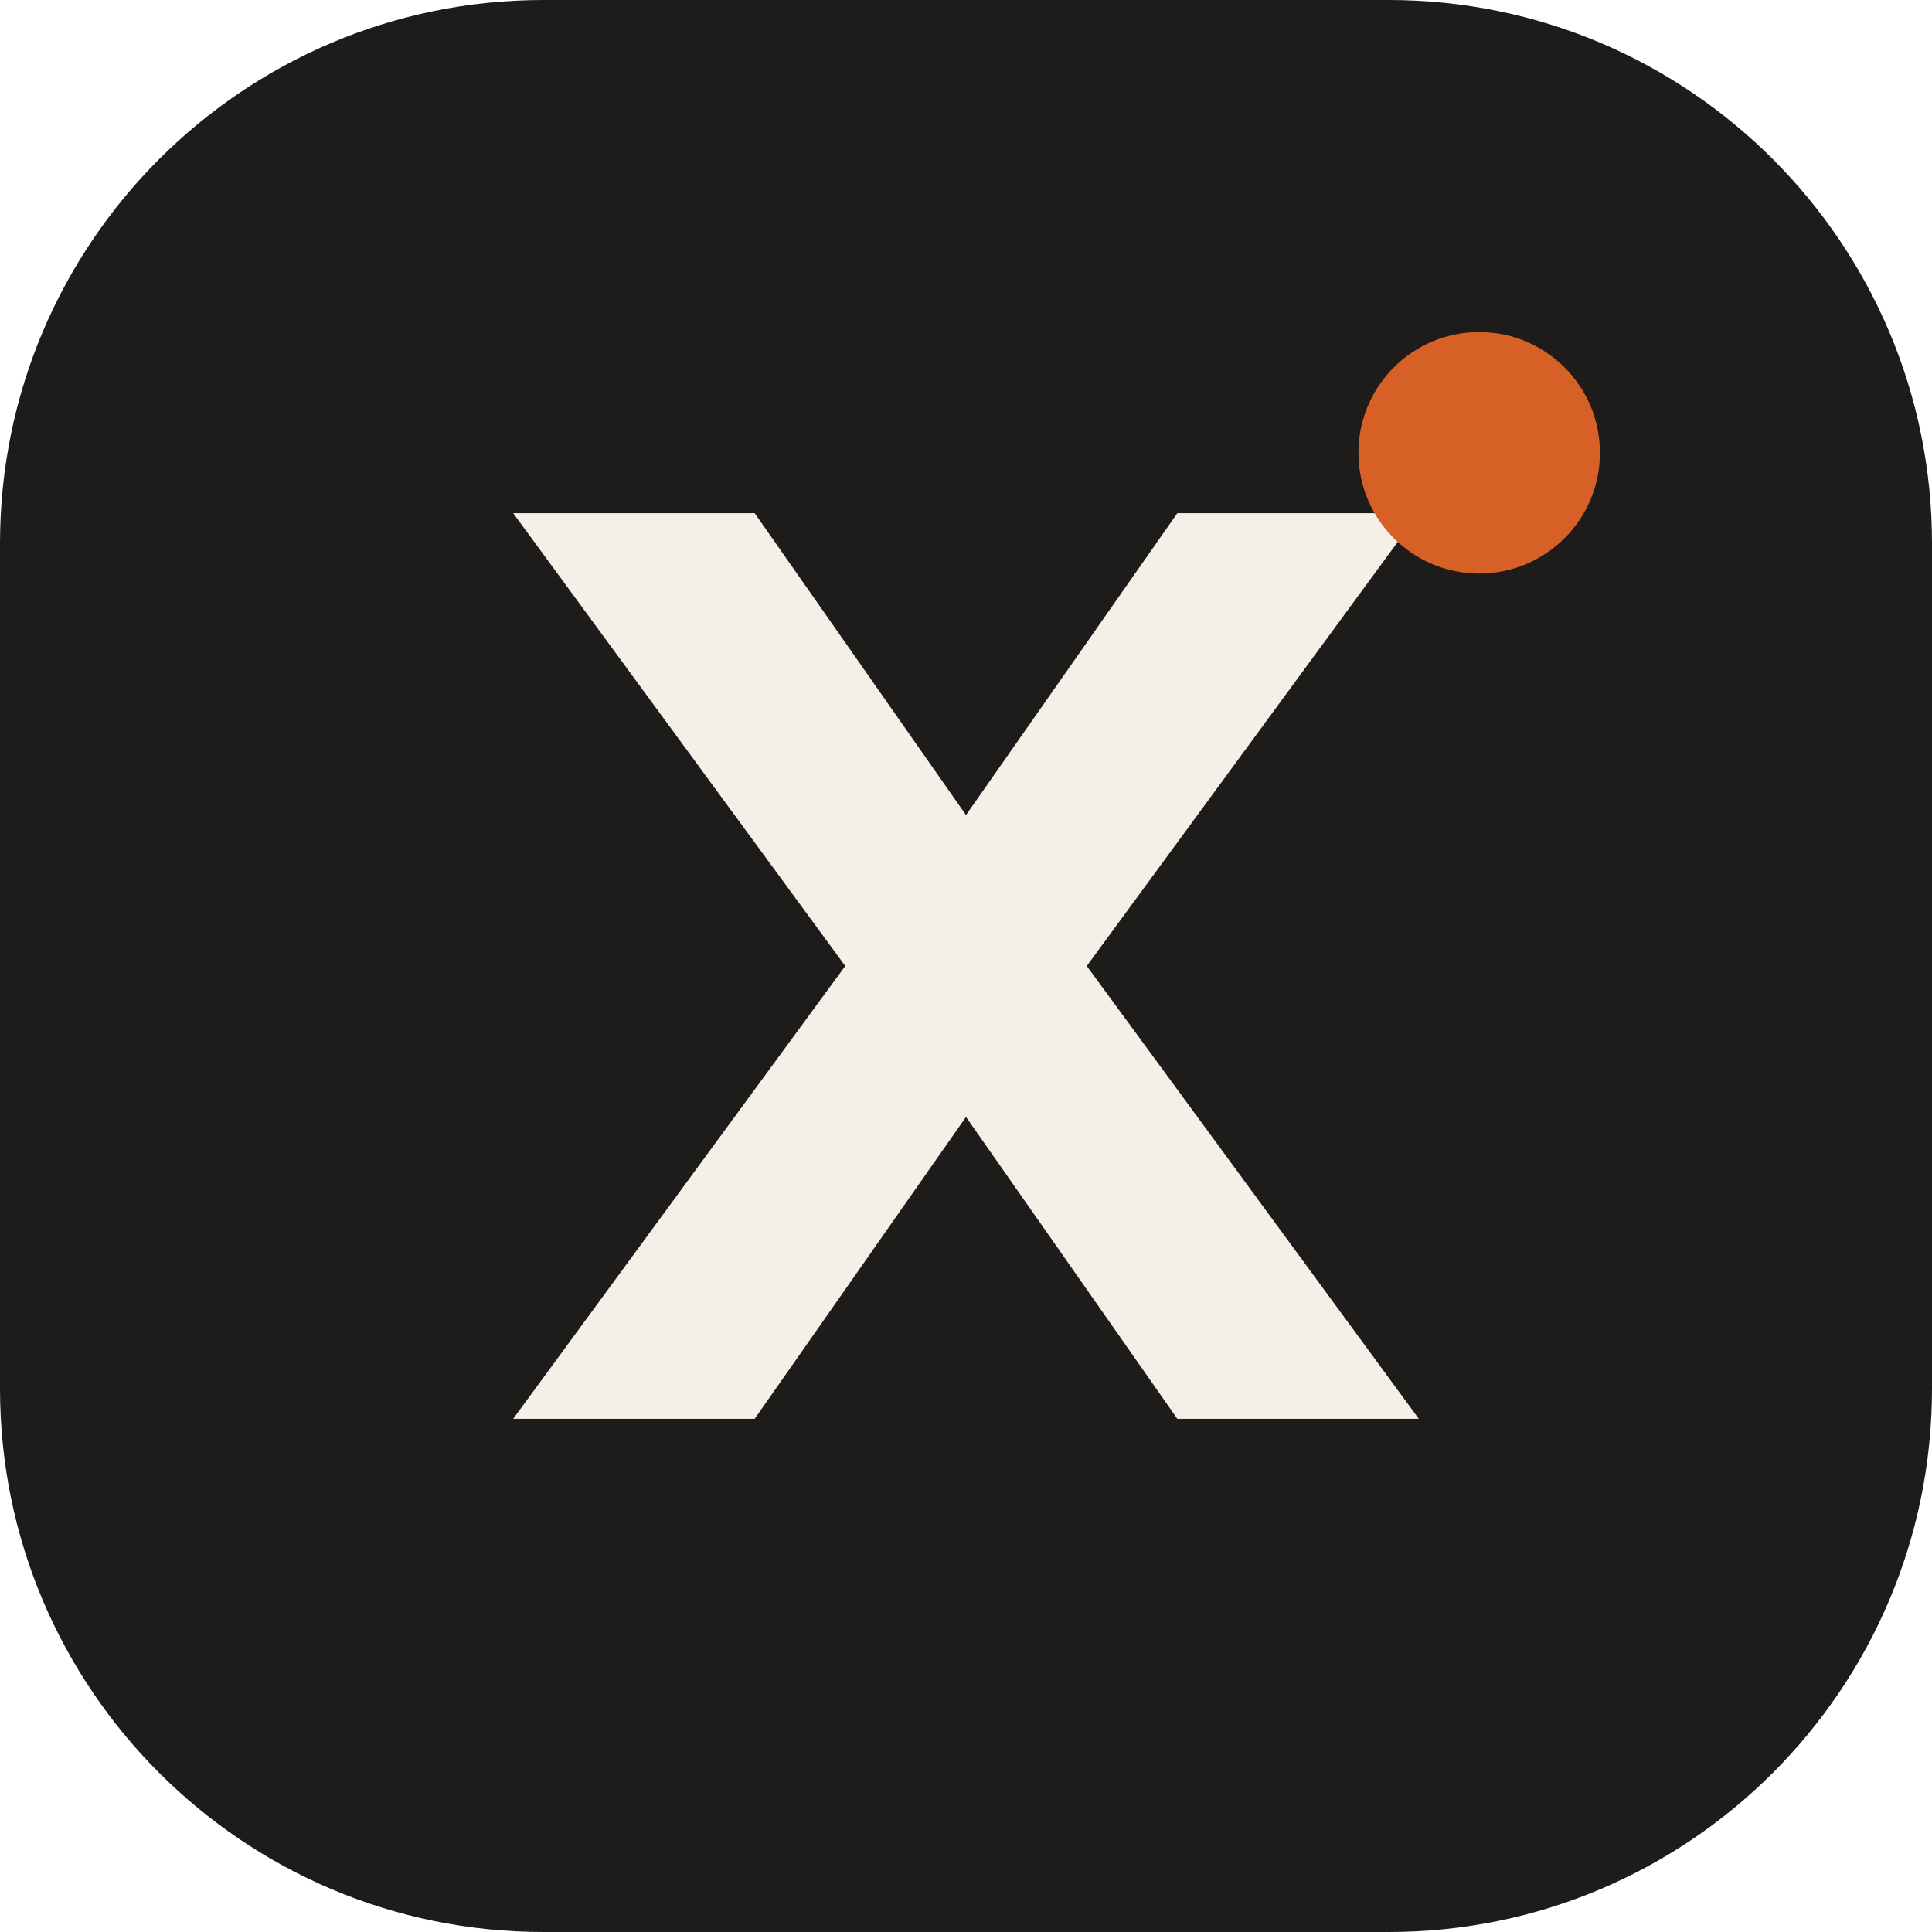
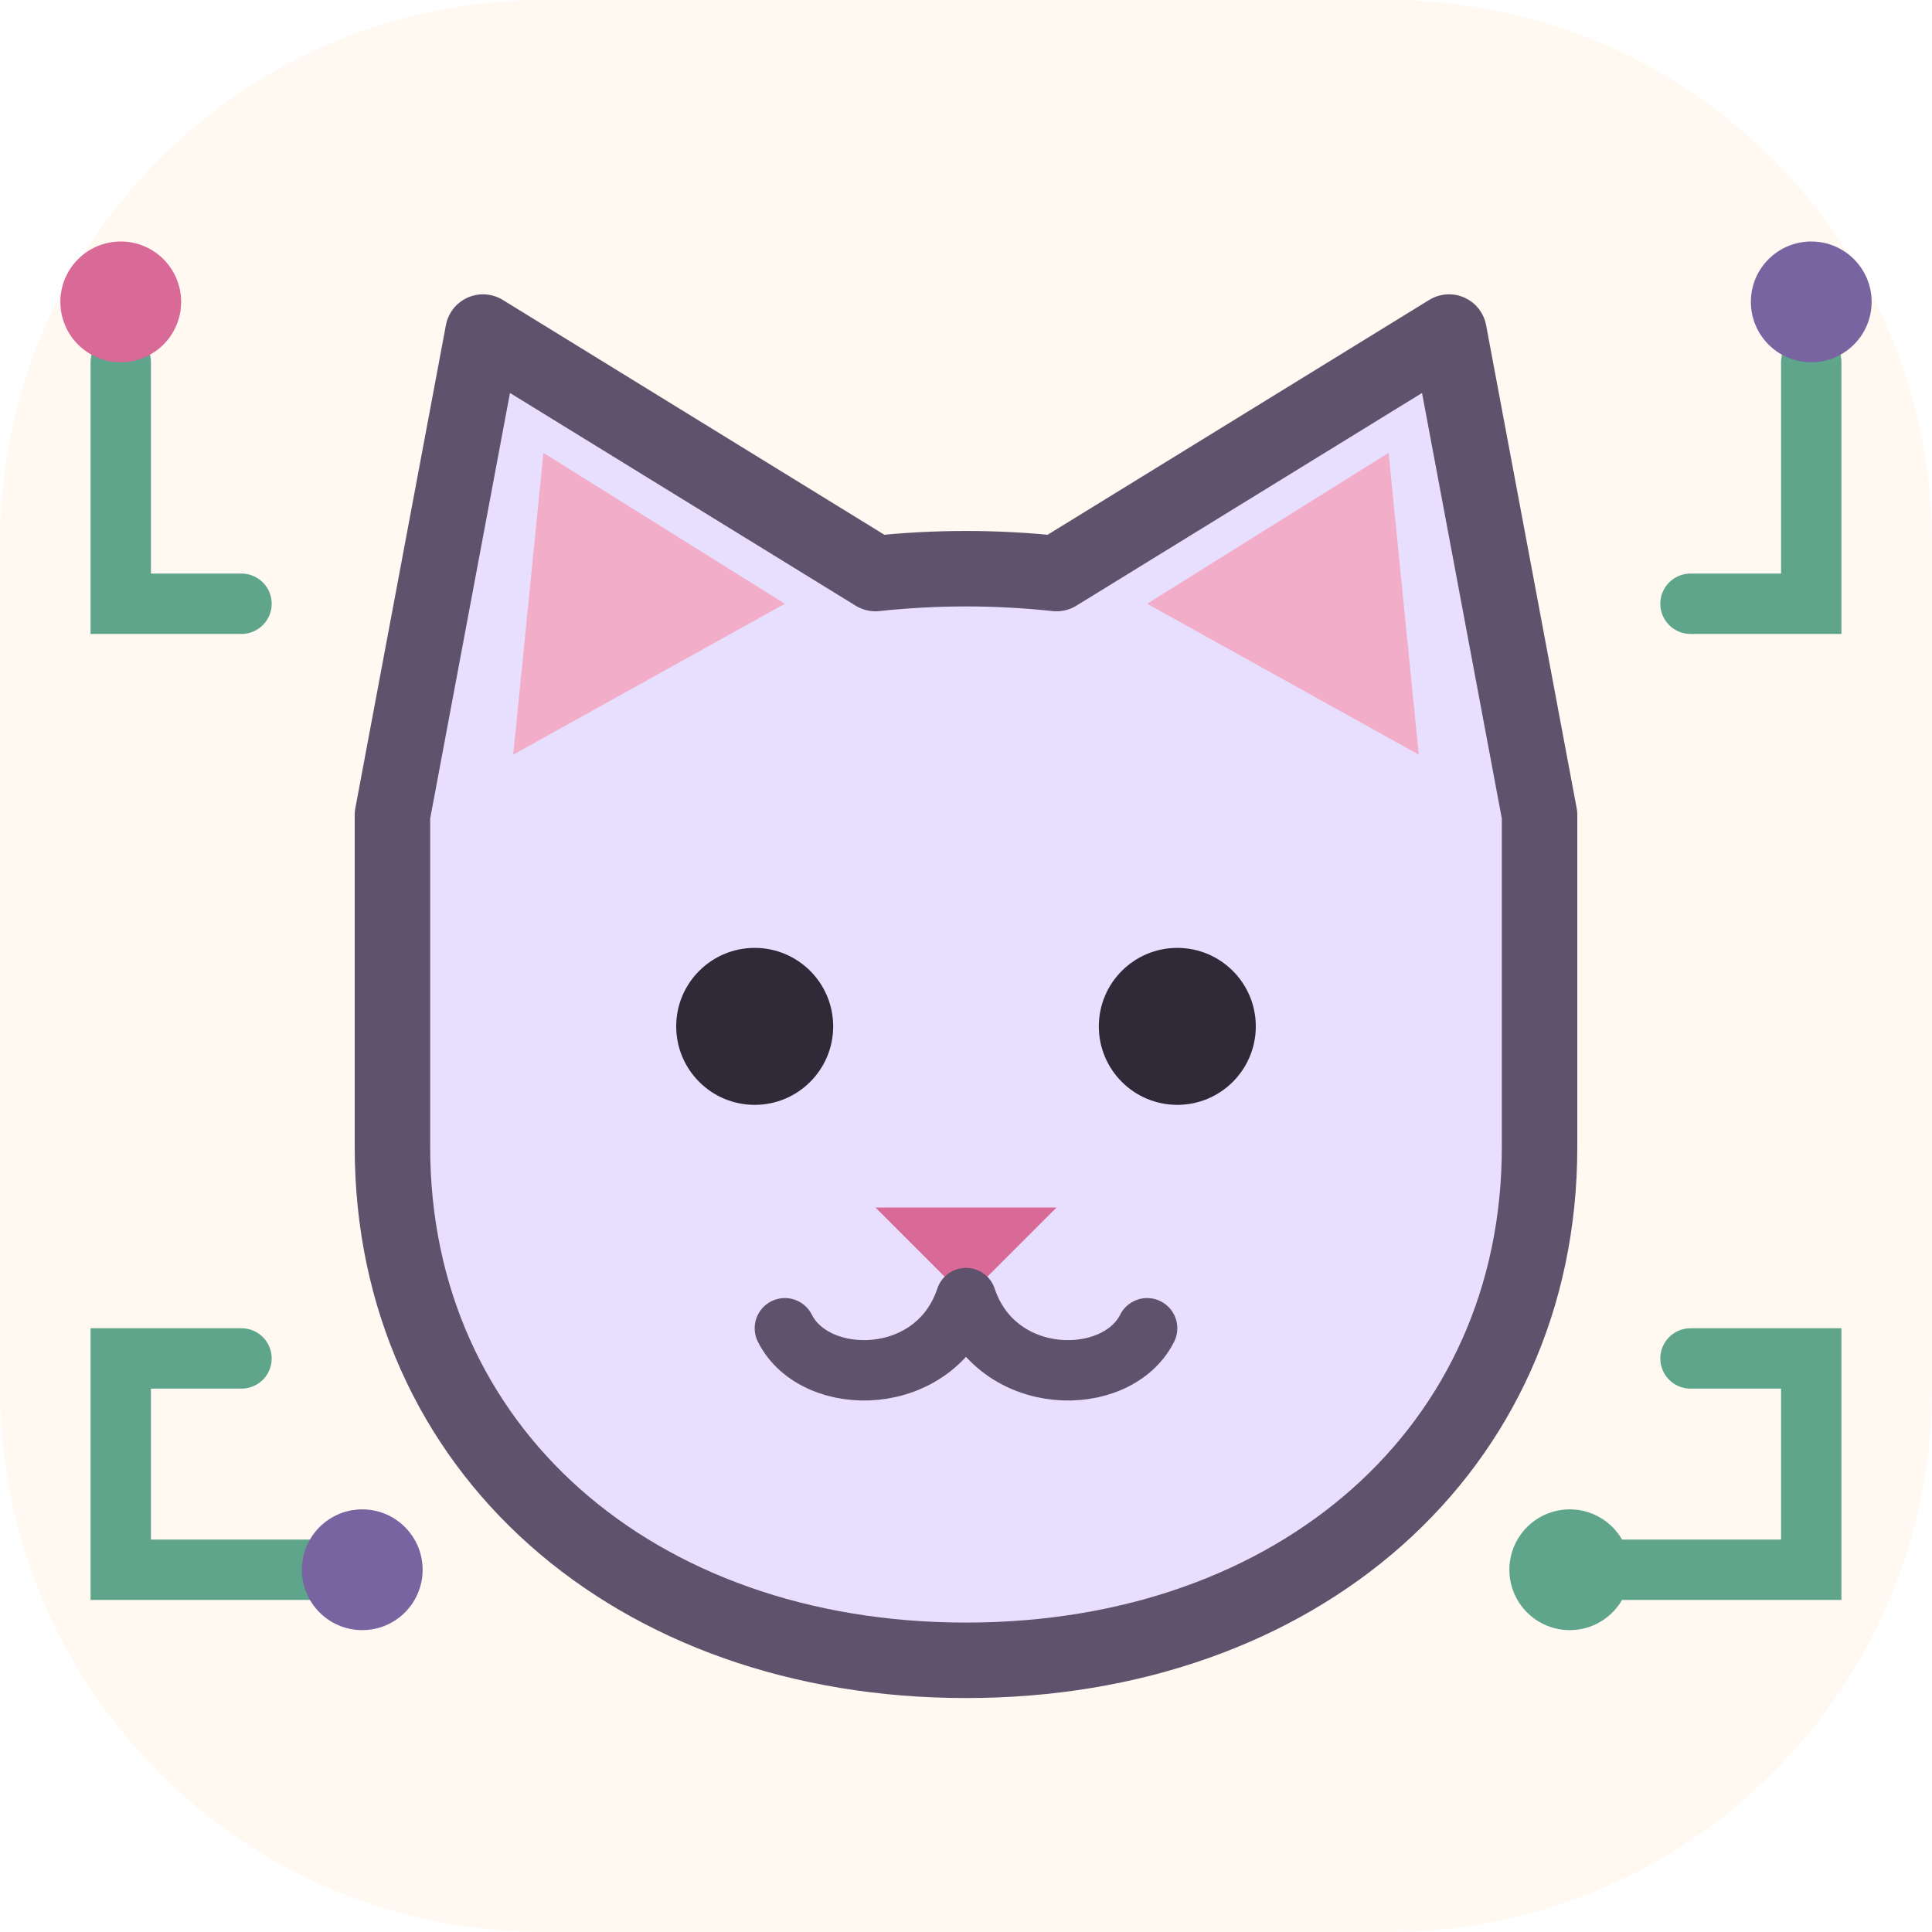
- <svg xmlns="http://www.w3.org/2000/svg" viewBox="0 0 64 64" role="img" aria-label="Xu Fengjun">
-   <rect width="64" height="64" rx="18" fill="#1d1c1a" />
-   <path d="M17 17h8l7 10 7-10h8L36 32l11 15h-8l-7-10-7 10h-8l11-15L17 17Z" fill="#f4f0e7" />
-   <circle cx="49" cy="15" r="4" fill="#d66025" />
+ <svg xmlns="http://www.w3.org/2000/svg" viewBox="0 0 64 64" role="img" aria-label="徐丰俊个人网站的猫咪图标">
+   <rect width="64" height="64" rx="18" fill="#fff9f2" />
+   <path d="M13 27 16 11l13 8a28 28 0 0 1 6 0l13-8 3 16v11c0 10-8 17-19 17s-19-7-19-17Z" fill="#e8dfff" stroke="#5f526c" stroke-width="2.5" stroke-linejoin="round" />
+   <path d="m18 15 8 5-9 5Z" fill="#f2aec9" />
+   <path d="m46 15-8 5 9 5Z" fill="#f2aec9" />
+   <circle cx="25" cy="34" r="2.6" fill="#302a38" />
+   <circle cx="39" cy="34" r="2.6" fill="#302a38" />
+   <path d="M29 40h6l-3 3Z" fill="#d96996" />
+   <path d="M32 43c-1 3-5 3-6 1m6-1c1 3 5 3 6 1" fill="none" stroke="#5f526c" stroke-width="2" stroke-linecap="round" />
+   <path d="M8 20H4v-8m52 8h4v-8M8 45H4v7h7m45-7h4v7h-7" fill="none" stroke="#5fa58c" stroke-width="2" stroke-linecap="round" />
+   <circle cx="4" cy="10" r="2" fill="#d96996" />
+   <circle cx="60" cy="10" r="2" fill="#7864a0" />
+   <circle cx="12" cy="52" r="2" fill="#7864a0" />
+   <circle cx="52" cy="52" r="2" fill="#5fa58c" />
</svg>
